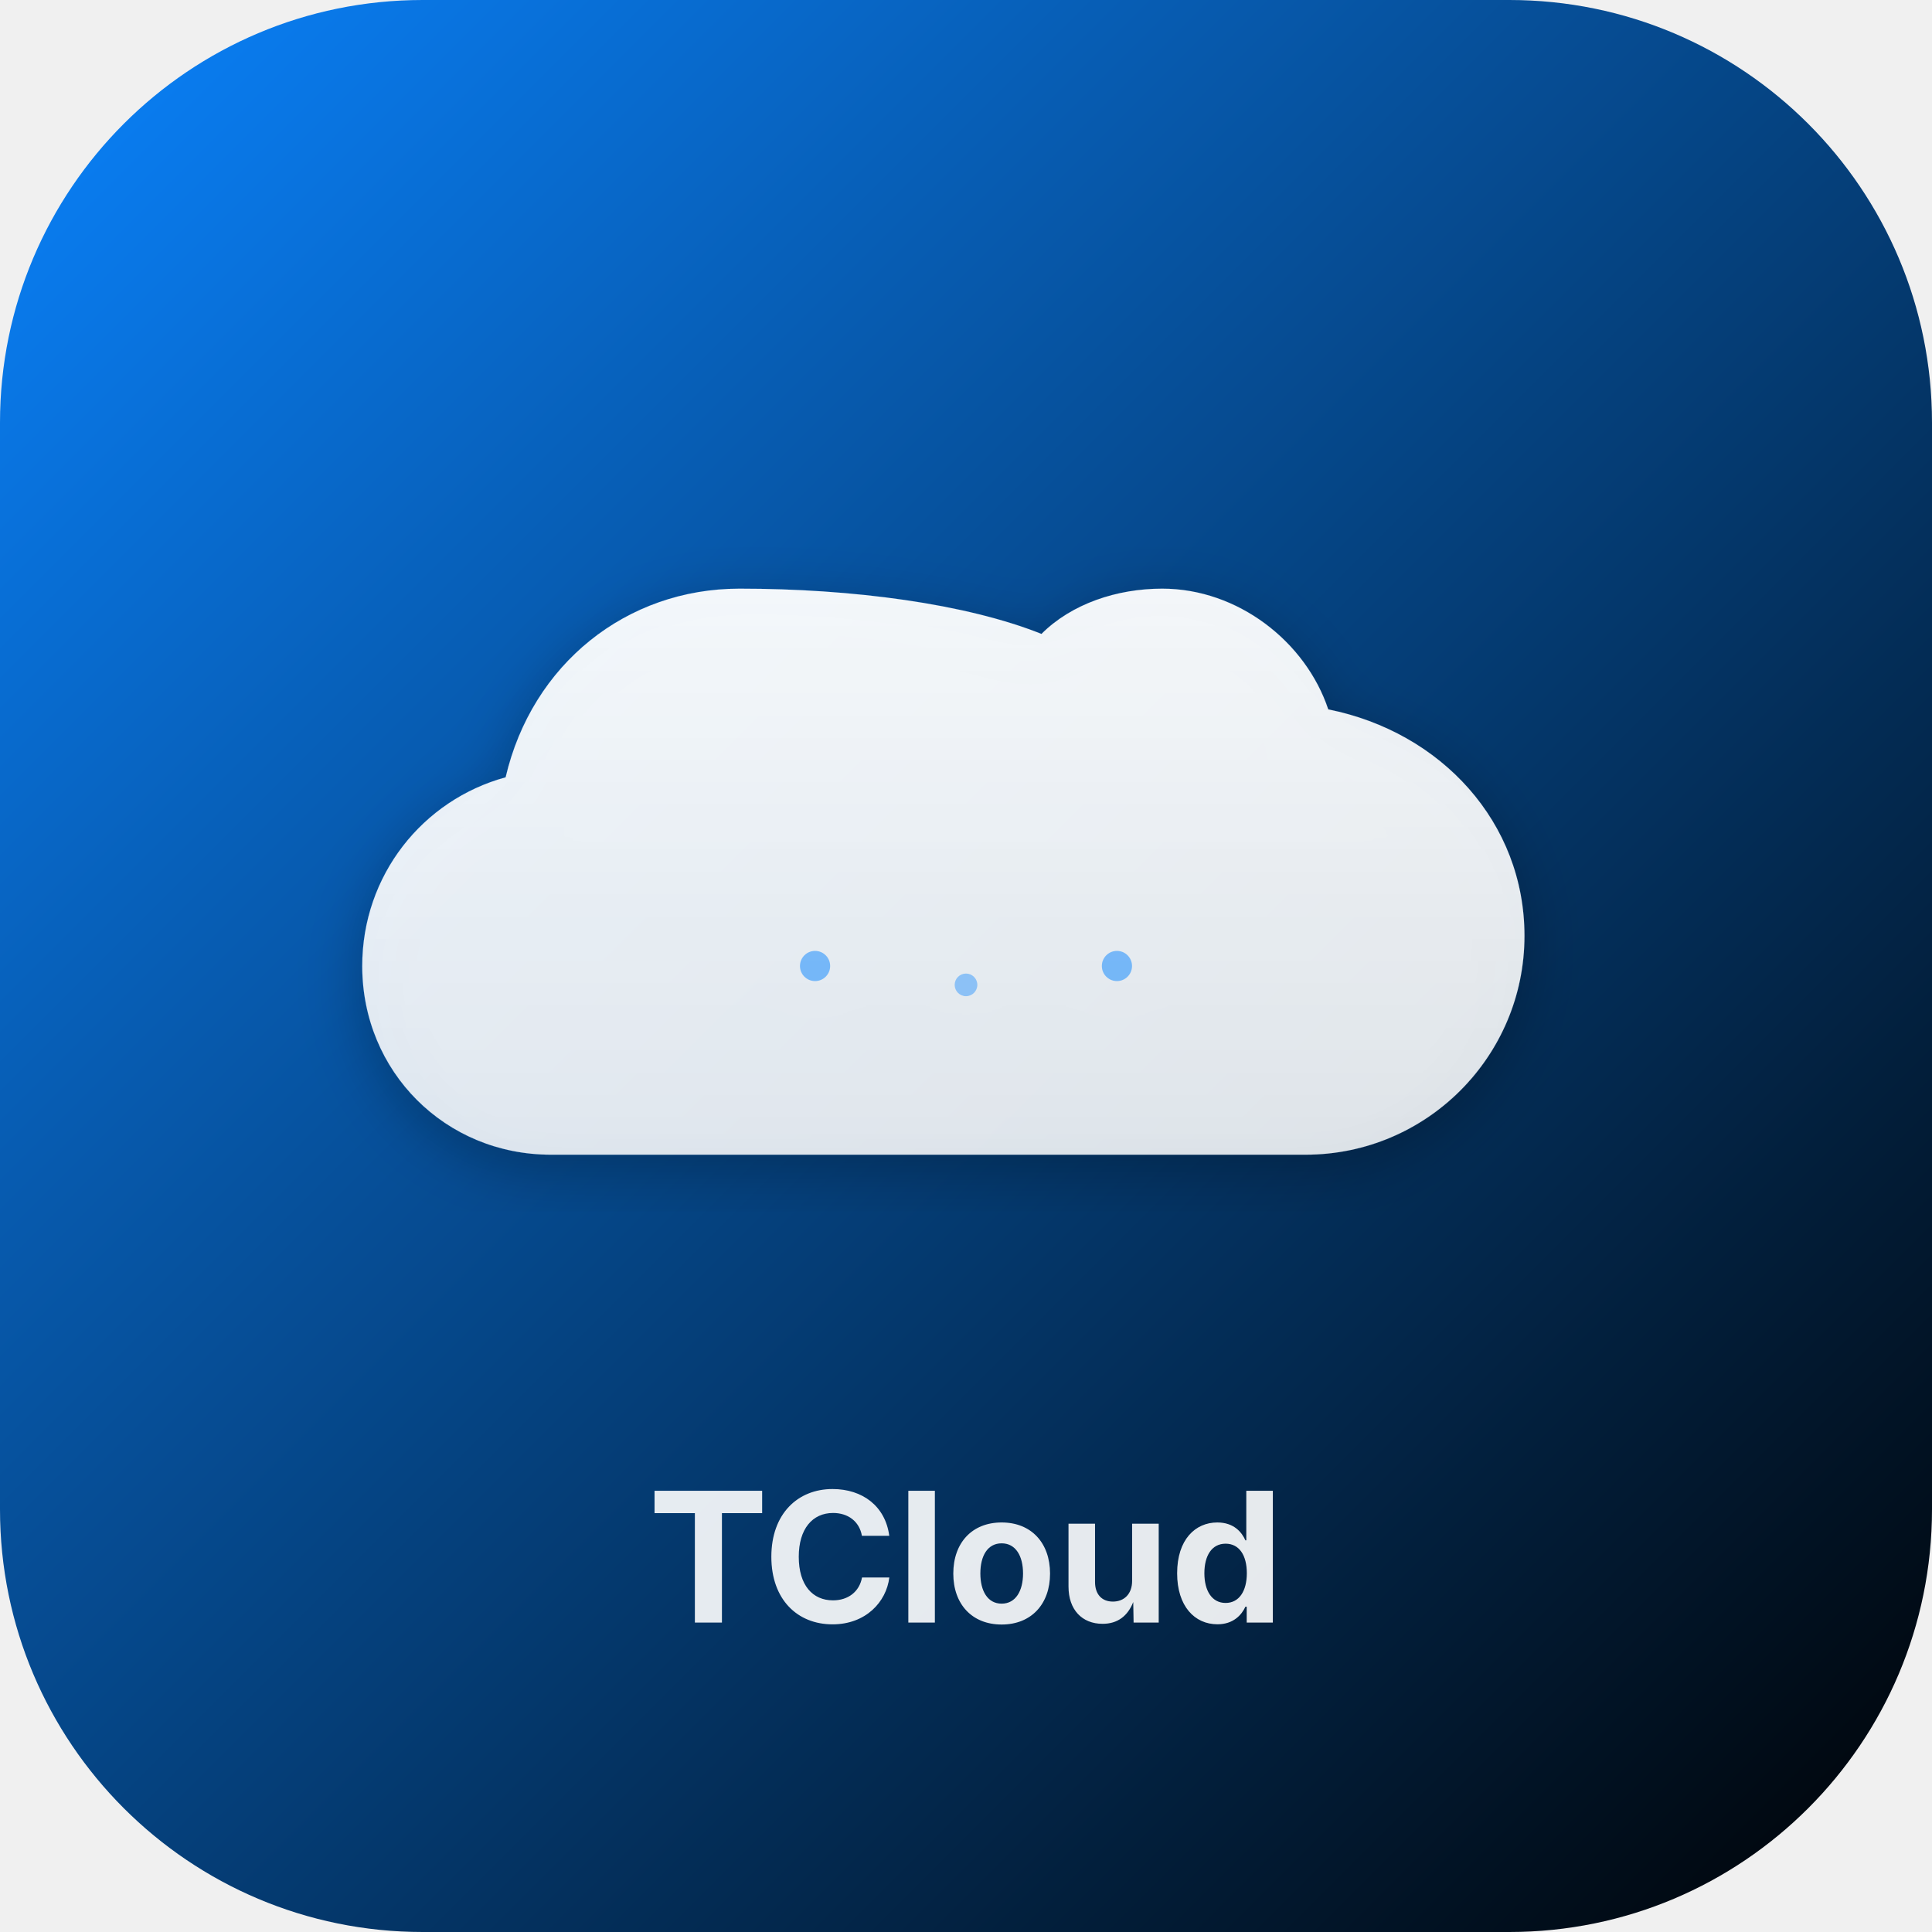
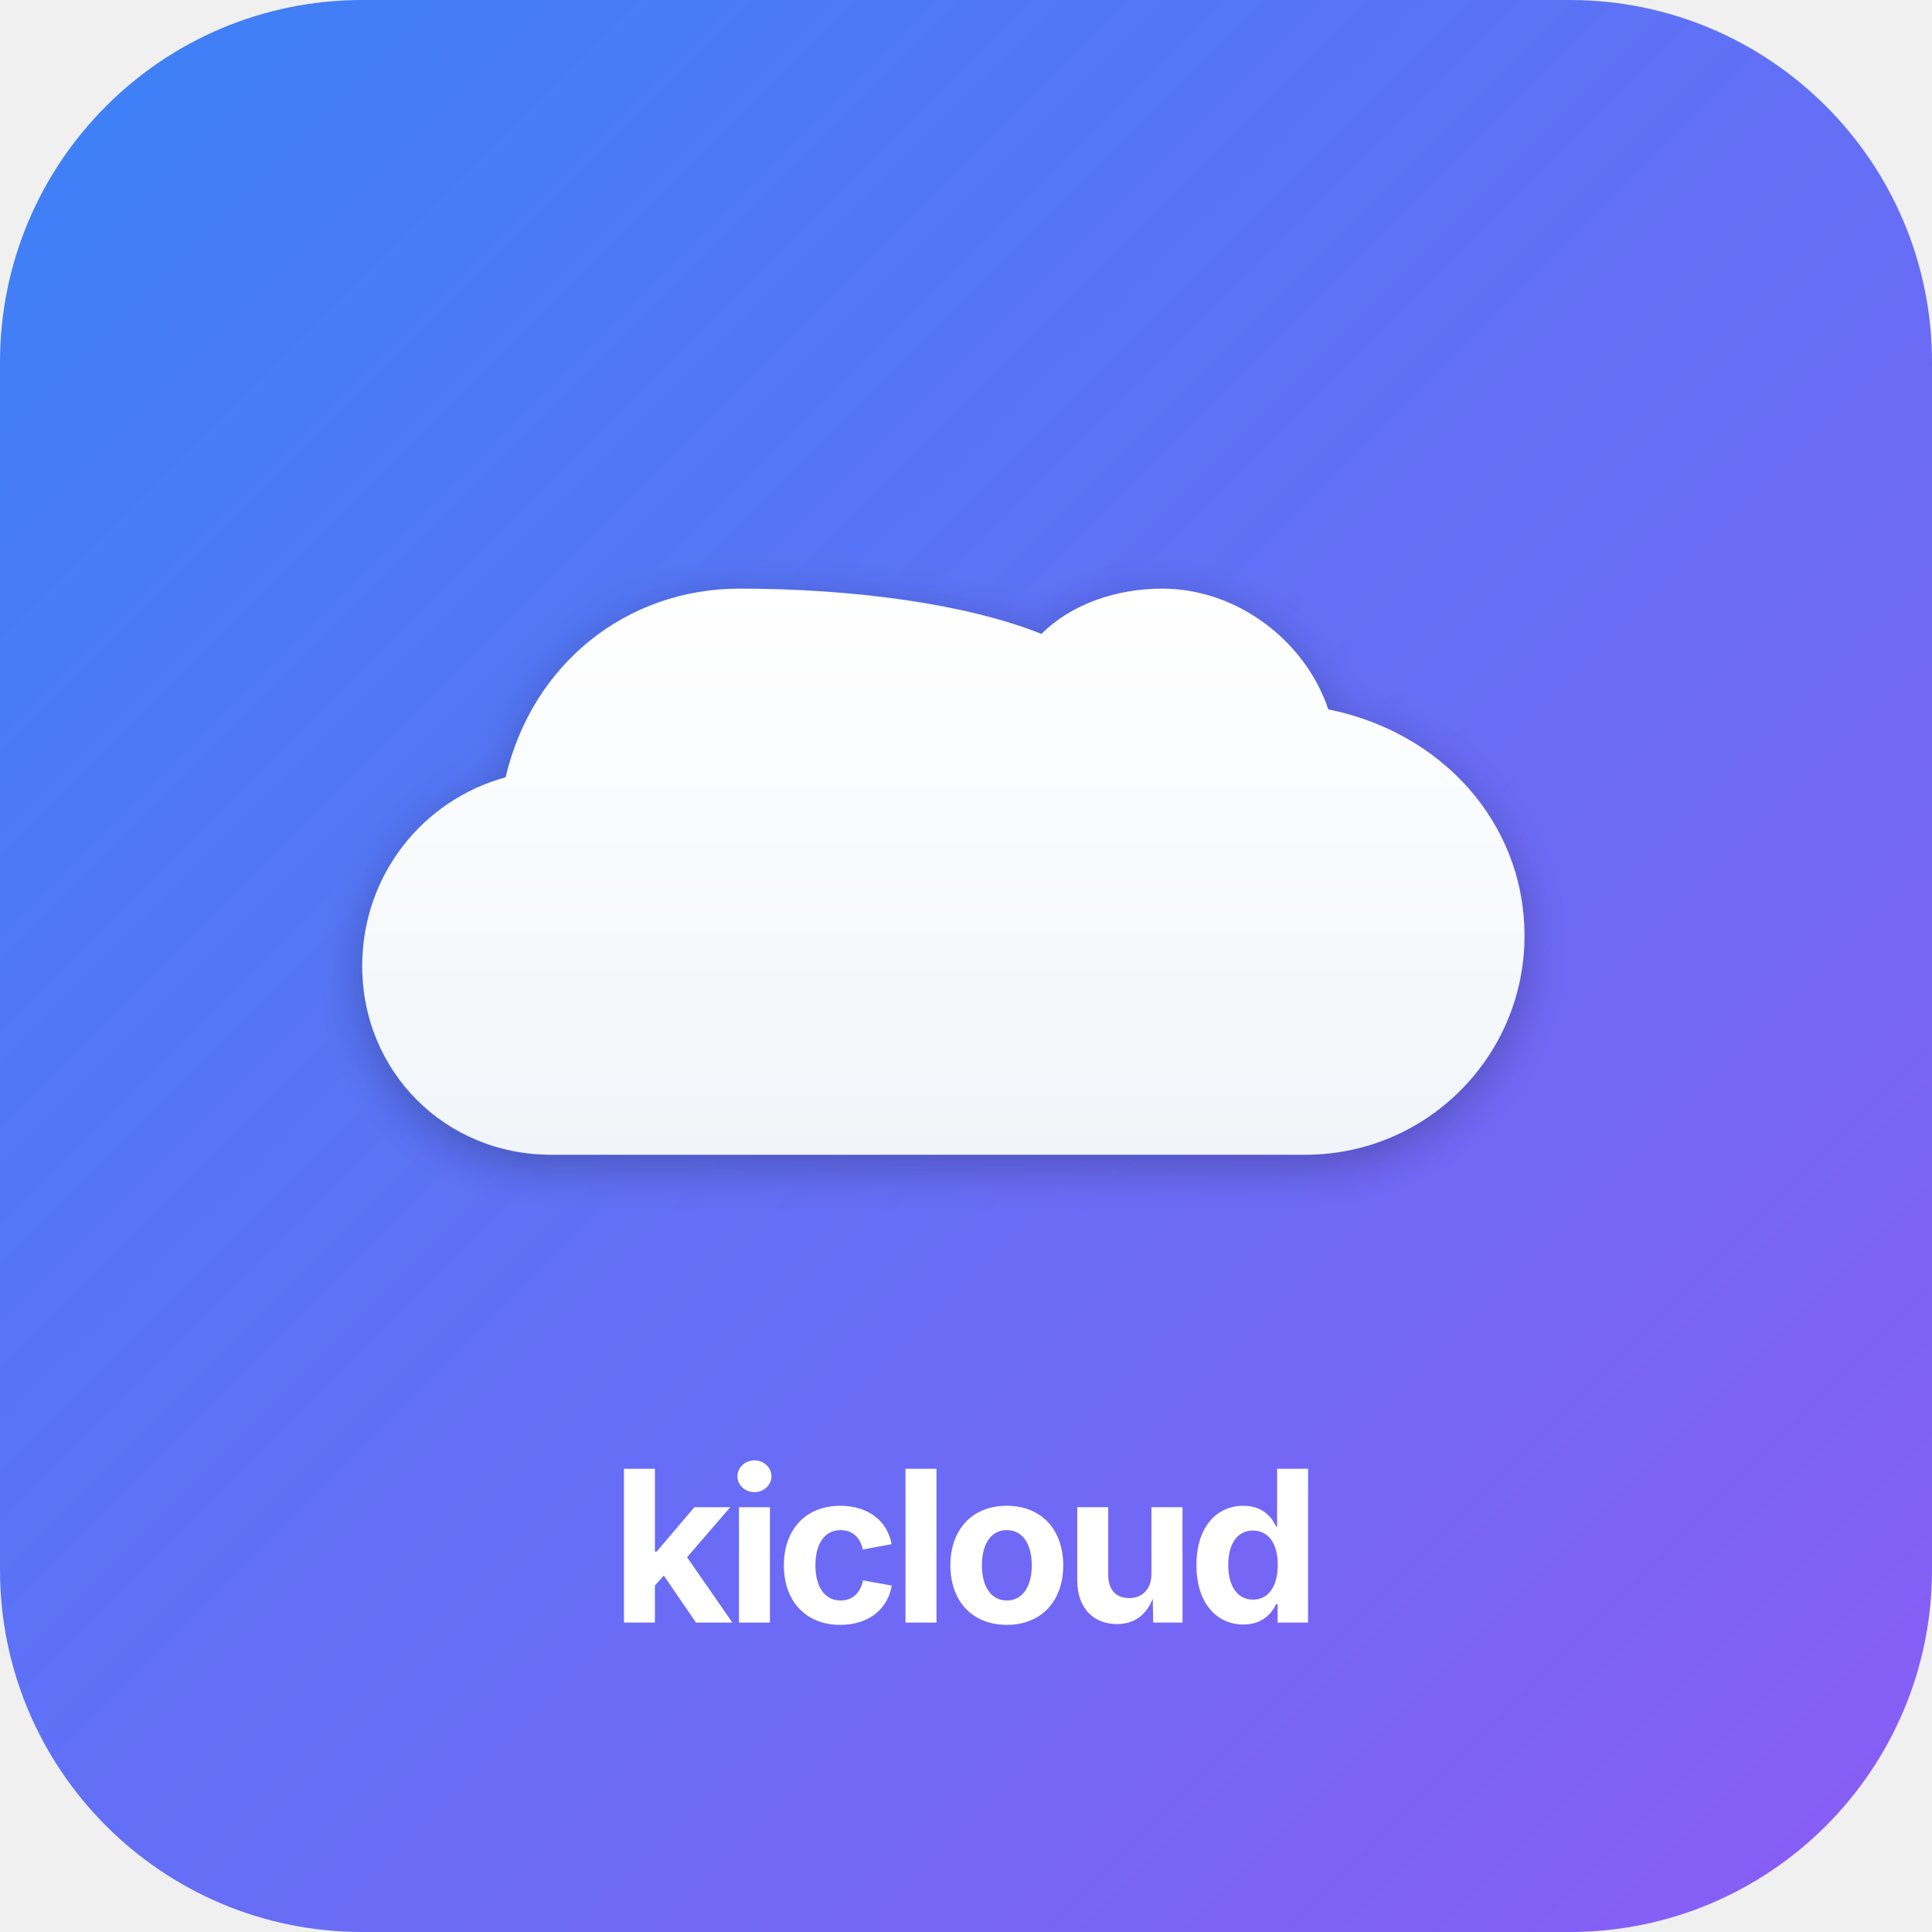
<svg xmlns="http://www.w3.org/2000/svg" viewBox="0 0 512 512" width="512" height="512">
  <defs>
    <linearGradient id="bg" x1="0%" y1="0%" x2="100%" y2="100%">
-       <stop offset="0%" stop-color="#0a84ff" />
-       <stop offset="100%" stop-color="#000000" />
+       <stop offset="0%" stop-color="#3b82f6" />
+       <stop offset="100%" stop-color="#8b5cf6" />
    </linearGradient>
    <linearGradient id="cloud" x1="0%" y1="0%" x2="0%" y2="100%">
-       <stop offset="0%" stop-color="#ffffff" stop-opacity="0.95" />
-       <stop offset="100%" stop-color="#ffffff" stop-opacity="0.85" />
+       <stop offset="0%" stop-color="#ffffff" />
+       <stop offset="100%" stop-color="#f1f5f9" />
    </linearGradient>
    <filter id="shadow">
-       <feGaussianBlur in="SourceAlpha" stdDeviation="8" />
-       <feOffset dx="0" dy="4" />
+       <feGaussianBlur in="SourceAlpha" stdDeviation="6" />
+       <feOffset dx="0" dy="3" />
      <feComponentTransfer>
-         <feFuncA type="linear" slope="0.3" />
+         <feFuncA type="linear" slope="0.25" />
      </feComponentTransfer>
      <feMerge>
        <feMergeNode />
        <feMergeNode in="SourceGraphic" />
      </feMerge>
    </filter>
  </defs>
-   <rect width="512" height="512" rx="112" fill="url(#bg)" />
+   <rect width="512" height="512" rx="96" fill="url(#bg)" />
  <g transform="translate(96, 156)" filter="url(#shadow)">
    <path d="M 100 0 C 70 0 45 20 38 50 C 16 56 0 76 0 100 C 0 128 22 150 50 150 L 250 150 C 282 150 308 124 308 92 C 308 62 286 38 256 32 C 250 14 232 0 212 0 C 200 0 188 4 180 12 C 160 4 130 0 100 0 Z" fill="url(#cloud)" />
-     <circle cx="120" cy="100" r="4" fill="#0a84ff" opacity="0.5" />
-     <circle cx="160" cy="105" r="3" fill="#0a84ff" opacity="0.4" />
-     <circle cx="200" cy="100" r="4" fill="#0a84ff" opacity="0.5" />
  </g>
-   <text x="256" y="430" font-family="Inter, -apple-system, system-ui, sans-serif" font-size="48" font-weight="700" text-anchor="middle" fill="#ffffff" opacity="0.9">TCloud</text>
+   <text x="256" y="430" font-family="Inter, -apple-system, system-ui, sans-serif" font-size="56" font-weight="700" text-anchor="middle" fill="#ffffff" letter-spacing="-2">kicloud</text>
</svg>
